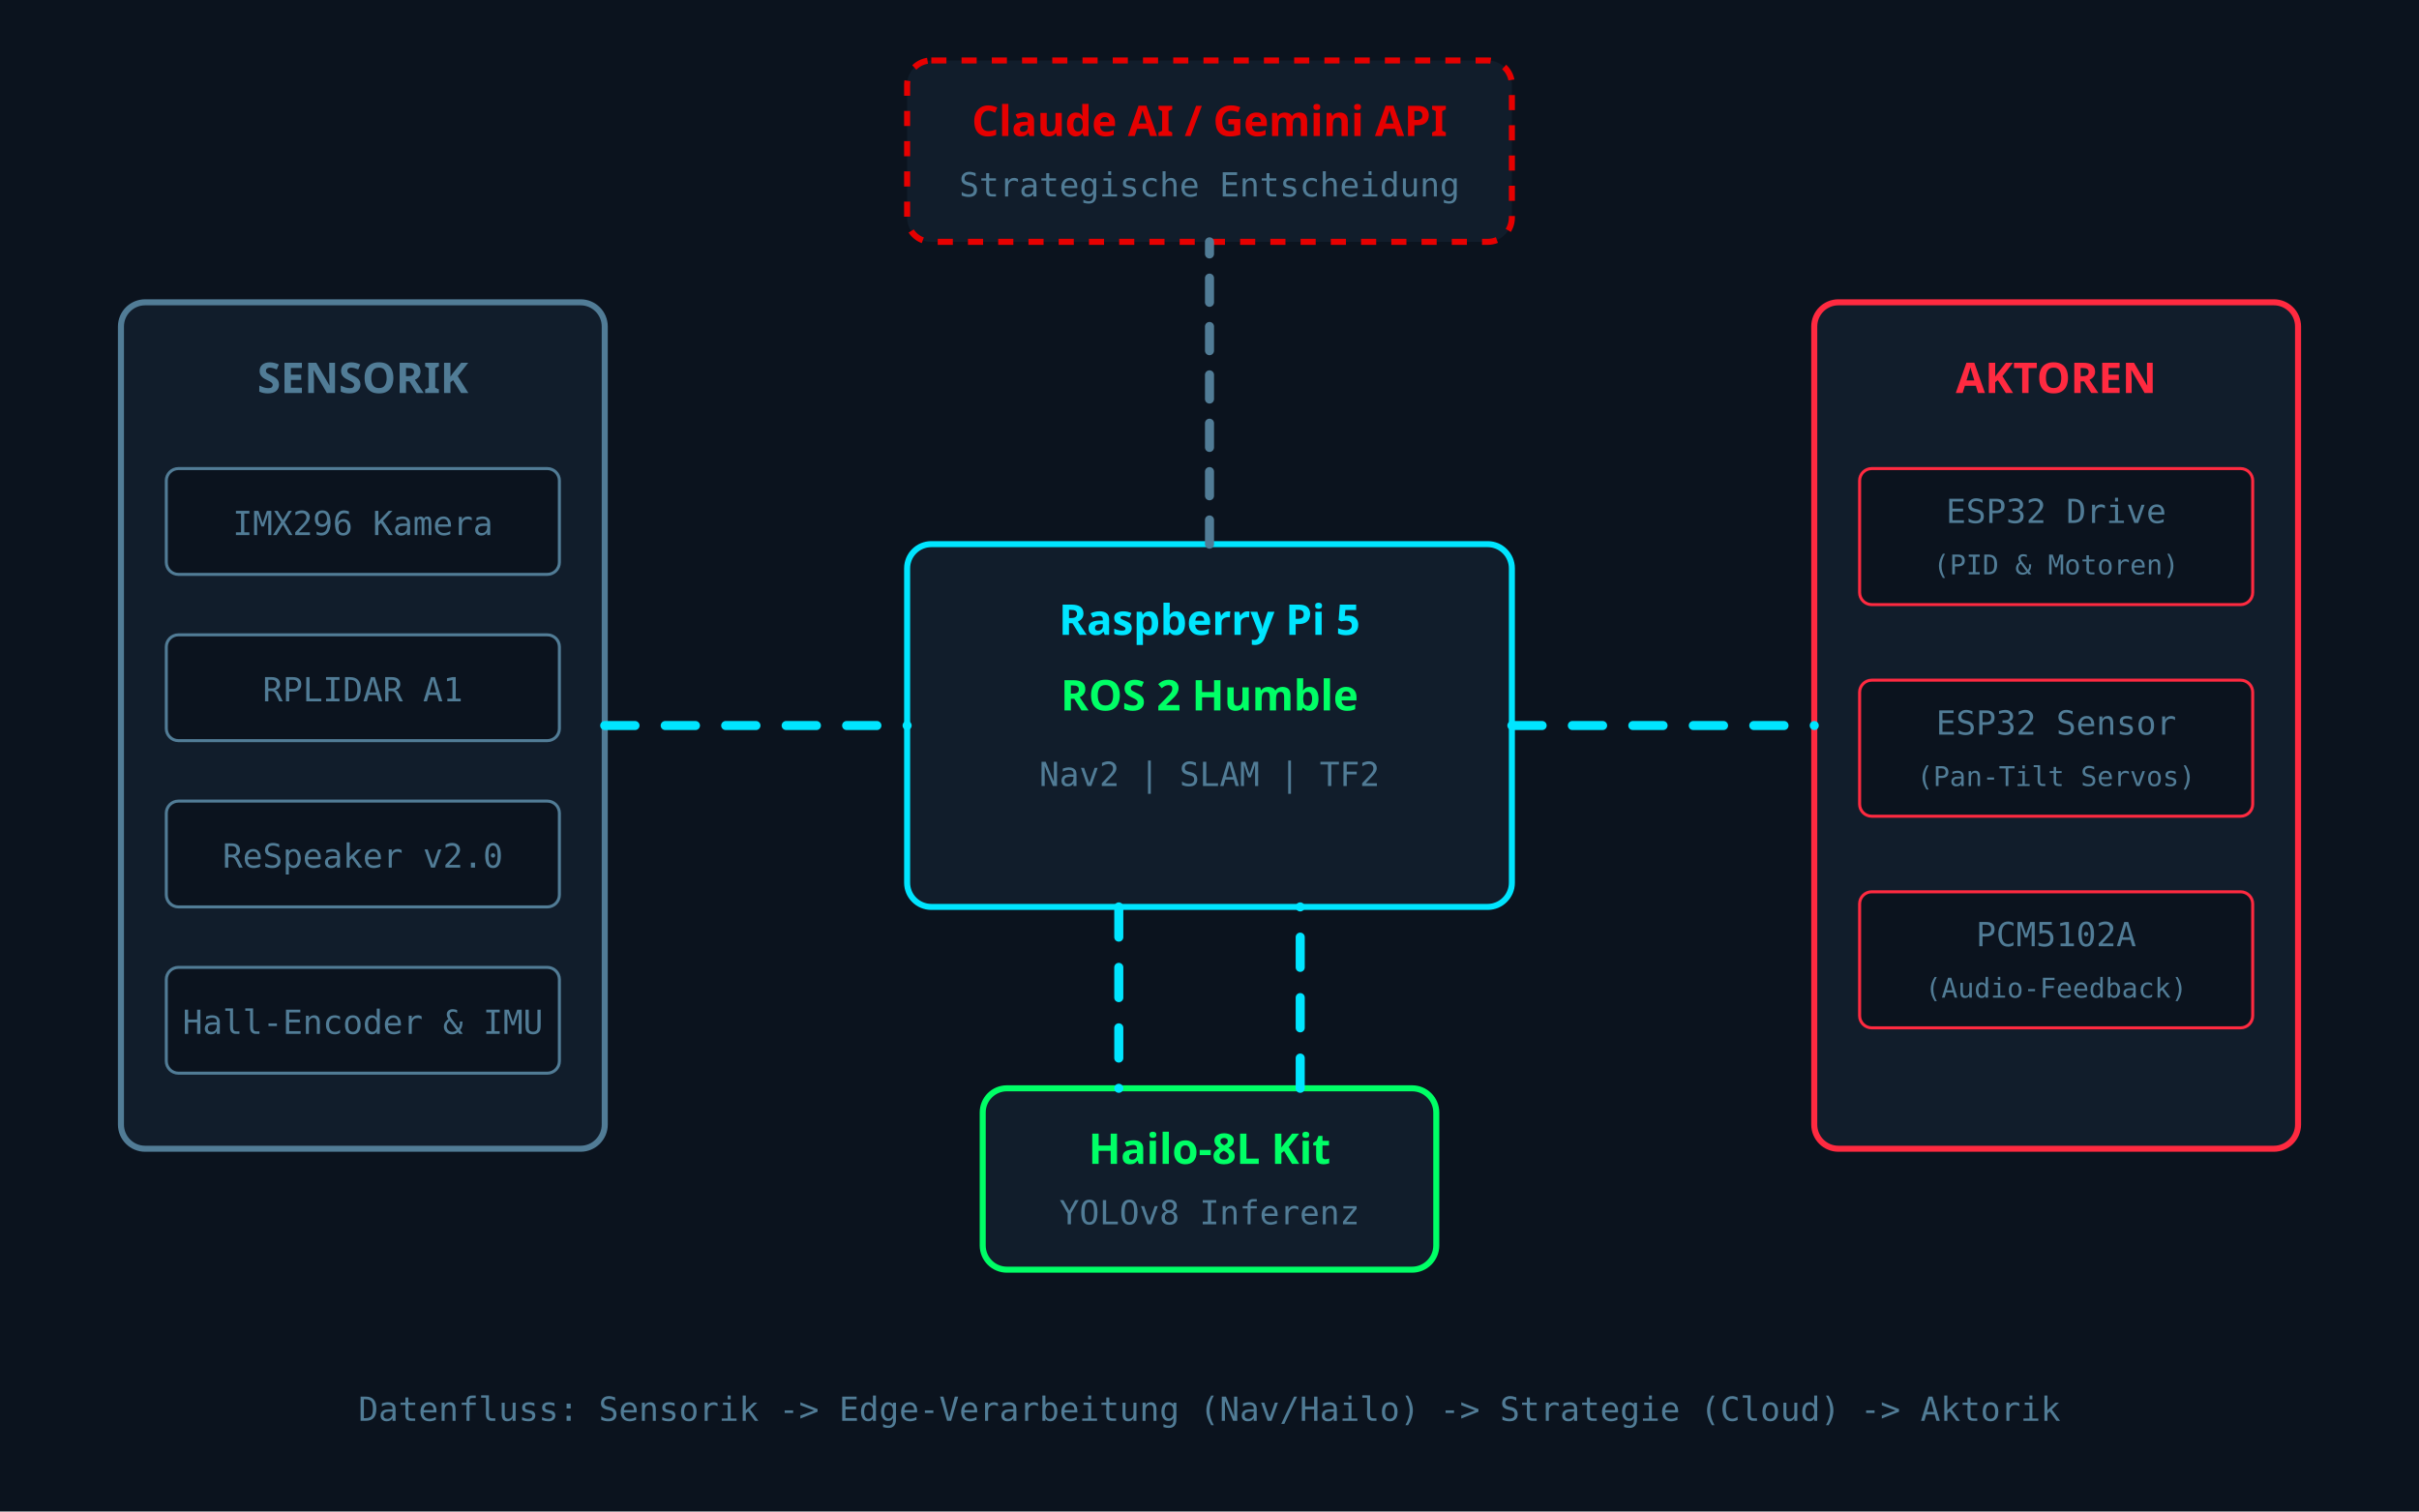
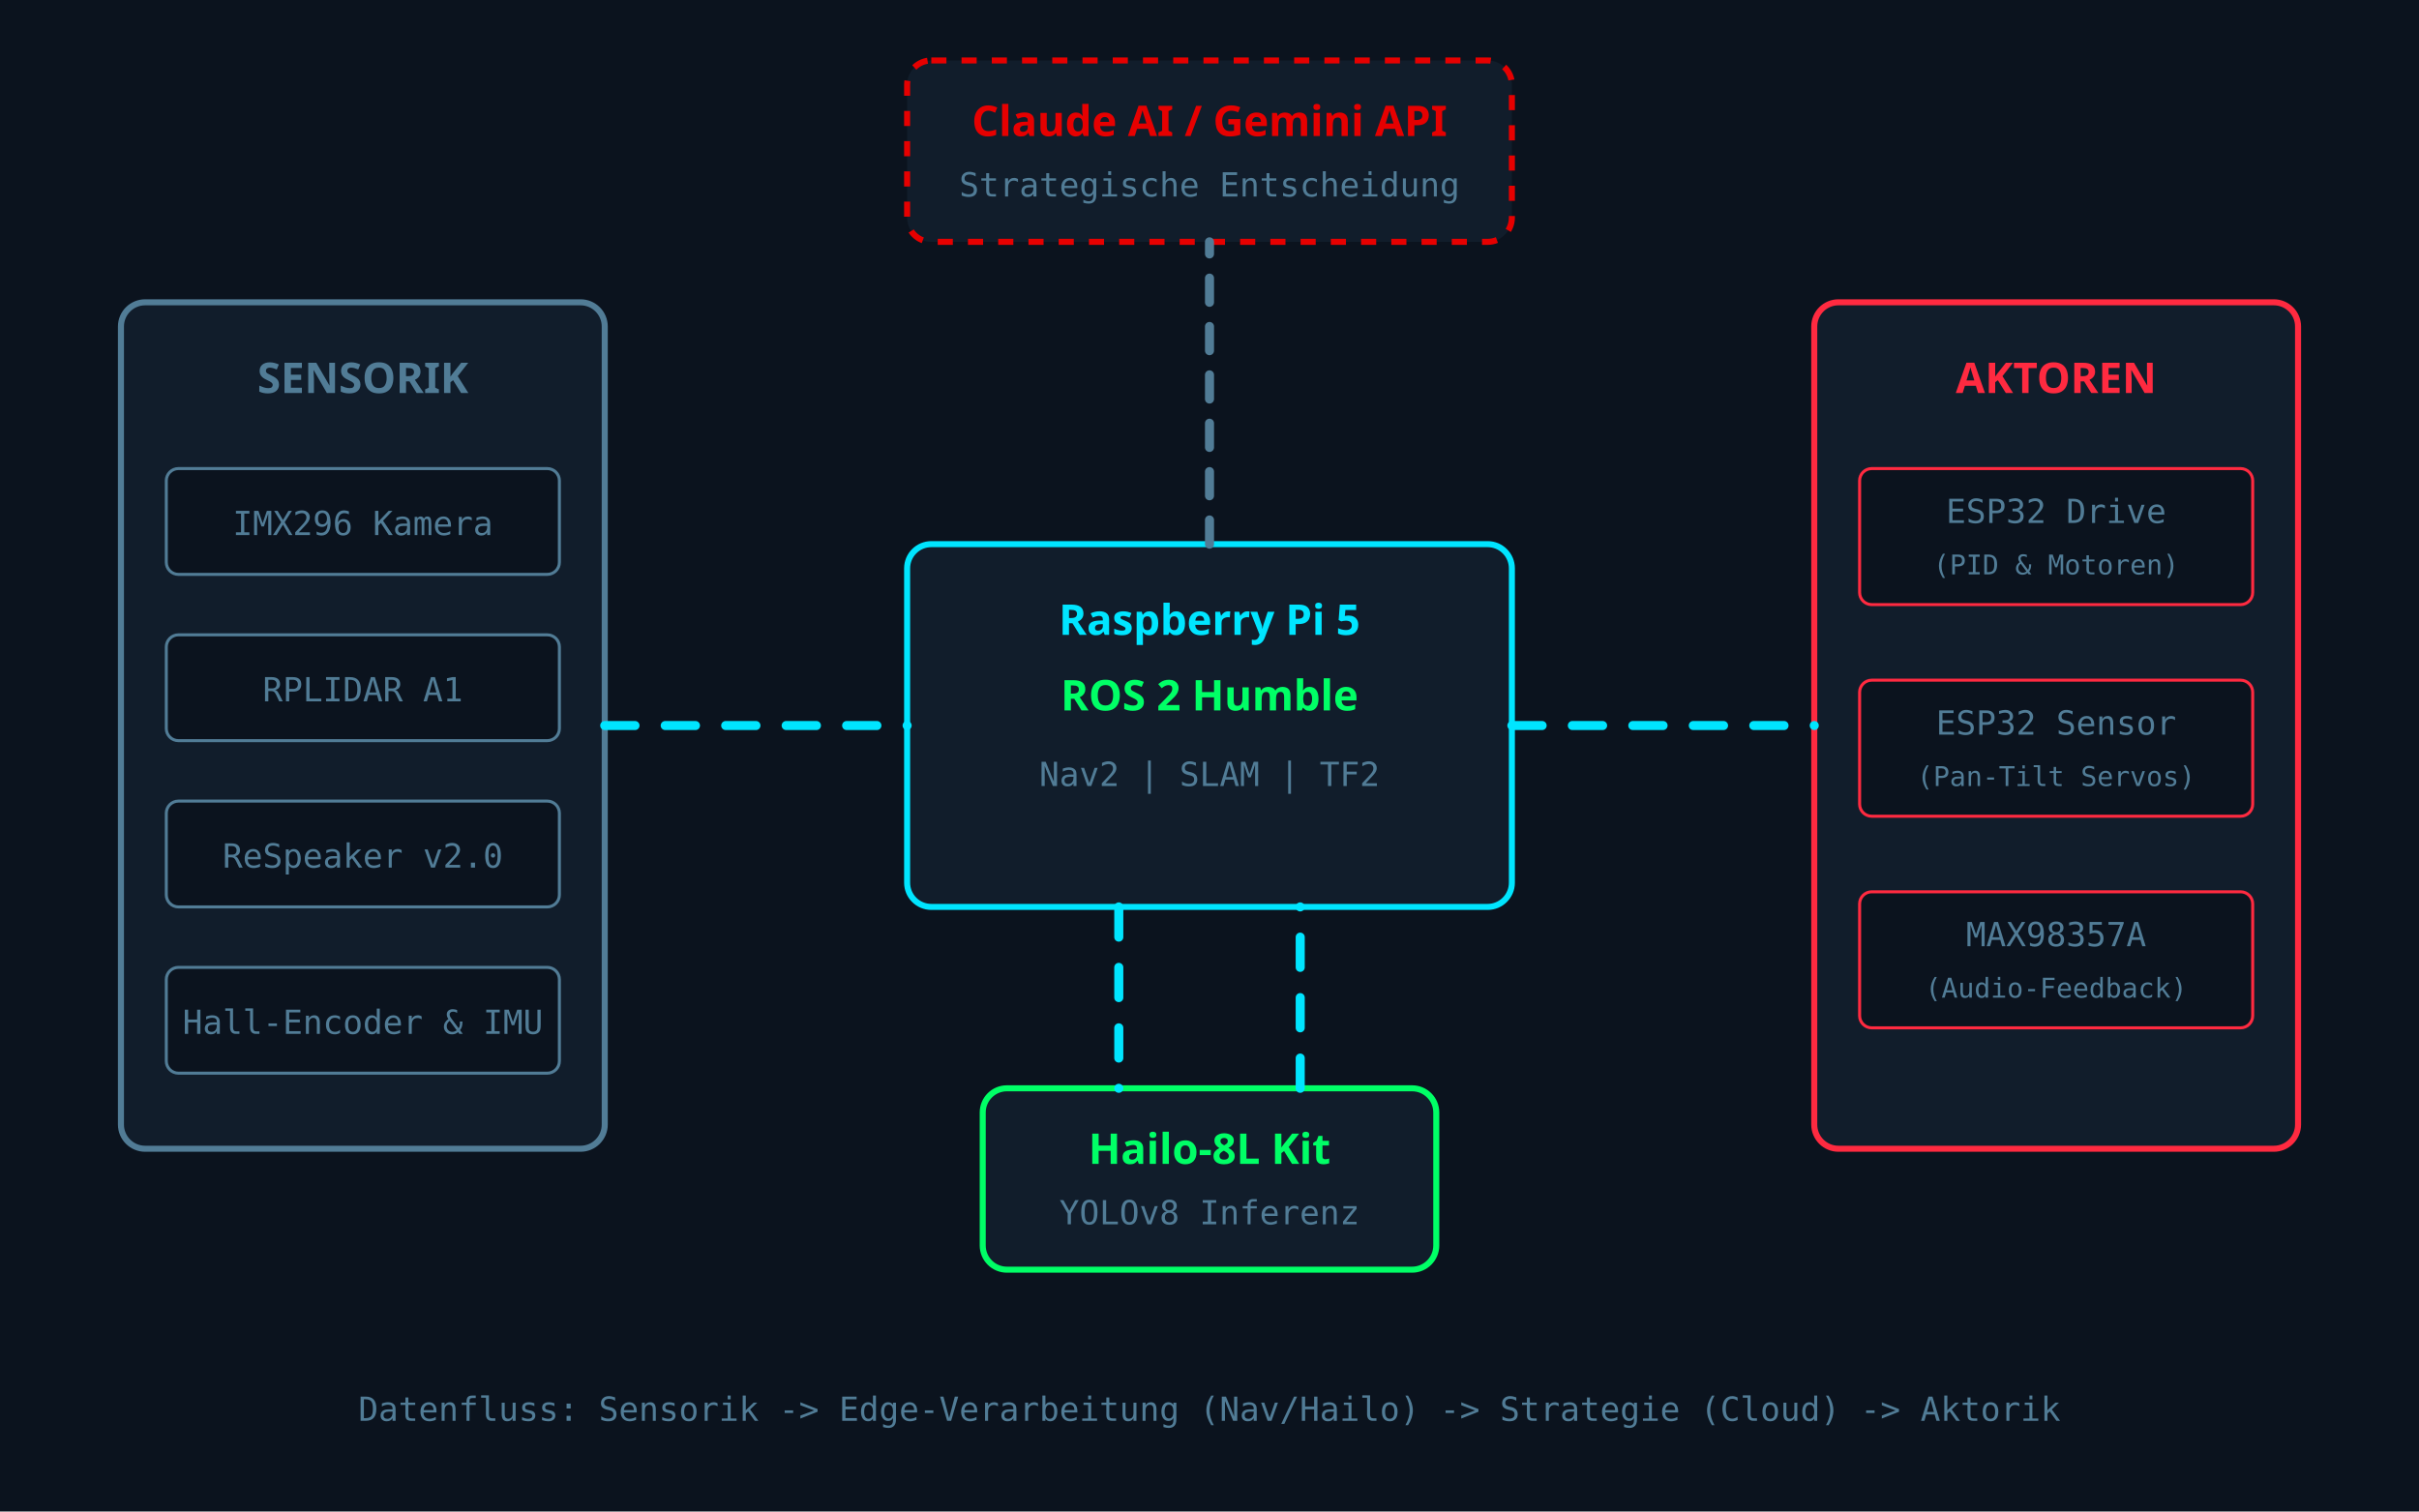
<svg xmlns="http://www.w3.org/2000/svg" viewBox="0 0 800 500">
  <defs>
    <style>
      .bg { fill: #0B131E; }
      .label { font-family: 'Fira Sans', sans-serif; font-size: 14px; font-weight: bold; fill: #00E5FF; }
      .sub-label { font-family: 'Fira Mono', monospace; font-size: 11px; fill: #517C96; }
      .box { stroke-width: 2; fill: #111D2B; rx: 8; }

      .pi-box { stroke: #00E5FF; }
      .hailo-box { stroke: #00FF66; }
      .esp-box { stroke: #FF2A40; }
      .sensor-box { stroke: #517C96; }
      .cloud-box { stroke: #E60000; stroke-dasharray: 5,5; }

      /* Statische gestrichelte Linien ersetzen die inkompatiblen Animationen */
      .data-line { fill: none; stroke: #517C96; stroke-width: 3; stroke-linecap: round; stroke-dasharray: 8,8; }
      .data-line-fast { fill: none; stroke: #00E5FF; stroke-width: 3; stroke-linecap: round; stroke-dasharray: 10,10; }
    </style>
  </defs>
  <rect width="800" height="500" class="bg" />
  <rect x="300" y="20" width="200" height="60" class="box cloud-box" />
  <text x="400" y="45" text-anchor="middle" class="label" style="fill:#E60000">Claude AI / Gemini API</text>
  <text x="400" y="65" text-anchor="middle" class="sub-label">Strategische Entscheidung</text>
  <rect x="300" y="180" width="200" height="120" class="box pi-box" />
  <text x="400" y="210" text-anchor="middle" class="label">Raspberry Pi 5</text>
  <text x="400" y="235" text-anchor="middle" class="label" style="fill:#00FF66">ROS 2 Humble</text>
  <text x="400" y="260" text-anchor="middle" class="sub-label">Nav2 | SLAM | TF2</text>
  <rect x="325" y="360" width="150" height="60" class="box hailo-box" />
  <text x="400" y="385" text-anchor="middle" class="label" style="fill:#00FF66">Hailo-8L Kit</text>
  <text x="400" y="405" text-anchor="middle" class="sub-label">YOLOv8 Inferenz</text>
  <g transform="translate(40, 100)">
    <rect x="0" y="0" width="160" height="280" class="box sensor-box" />
    <text x="80" y="30" text-anchor="middle" class="label" style="fill:#517C96">SENSORIK</text>
    <rect x="15" y="55" width="130" height="35" rx="4" fill="#0B131E" stroke="#517C96" stroke-width="1" />
    <text x="80" y="77" text-anchor="middle" class="sub-label">IMX296 Kamera</text>
    <rect x="15" y="110" width="130" height="35" rx="4" fill="#0B131E" stroke="#517C96" stroke-width="1" />
    <text x="80" y="132" text-anchor="middle" class="sub-label">RPLIDAR A1</text>
    <rect x="15" y="165" width="130" height="35" rx="4" fill="#0B131E" stroke="#517C96" stroke-width="1" />
    <text x="80" y="187" text-anchor="middle" class="sub-label">ReSpeaker v2.0</text>
    <rect x="15" y="220" width="130" height="35" rx="4" fill="#0B131E" stroke="#517C96" stroke-width="1" />
    <text x="80" y="242" text-anchor="middle" class="sub-label">Hall-Encoder &amp; IMU</text>
  </g>
  <g transform="translate(600, 100)">
    <rect x="0" y="0" width="160" height="280" class="box esp-box" />
    <text x="80" y="30" text-anchor="middle" class="label" style="fill:#FF2A40">AKTOREN</text>
    <rect x="15" y="55" width="130" height="45" rx="4" fill="#0B131E" stroke="#FF2A40" stroke-width="1" />
    <text x="80" y="73" text-anchor="middle" class="sub-label">ESP32 Drive</text>
    <text x="80" y="90" text-anchor="middle" class="sub-label" style="font-size:9px">(PID &amp; Motoren)</text>
    <rect x="15" y="125" width="130" height="45" rx="4" fill="#0B131E" stroke="#FF2A40" stroke-width="1" />
    <text x="80" y="143" text-anchor="middle" class="sub-label">ESP32 Sensor</text>
    <text x="80" y="160" text-anchor="middle" class="sub-label" style="font-size:9px">(Pan-Tilt Servos)</text>
    <rect x="15" y="195" width="130" height="45" rx="4" fill="#0B131E" stroke="#FF2A40" stroke-width="1" />
-     <text x="80" y="213" text-anchor="middle" class="sub-label">PCM5102A</text>
+     <text x="80" y="213" text-anchor="middle" class="sub-label">MAX98357A</text>
    <text x="80" y="230" text-anchor="middle" class="sub-label" style="font-size:9px">(Audio-Feedback)</text>
  </g>
  <path d="M200 240 L300 240" class="data-line-fast" />
  <path d="M370 300 L370 360" class="data-line-fast" />
  <path d="M430 360 L430 300" class="data-line-fast" />
  <path d="M400 180 L400 80" class="data-line" />
  <path d="M500 240 L600 240" class="data-line-fast" />
  <text x="400" y="470" text-anchor="middle" class="sub-label">Datenfluss: Sensorik -&gt; Edge-Verarbeitung (Nav/Hailo) -&gt; Strategie (Cloud) -&gt; Aktorik</text>
</svg>
